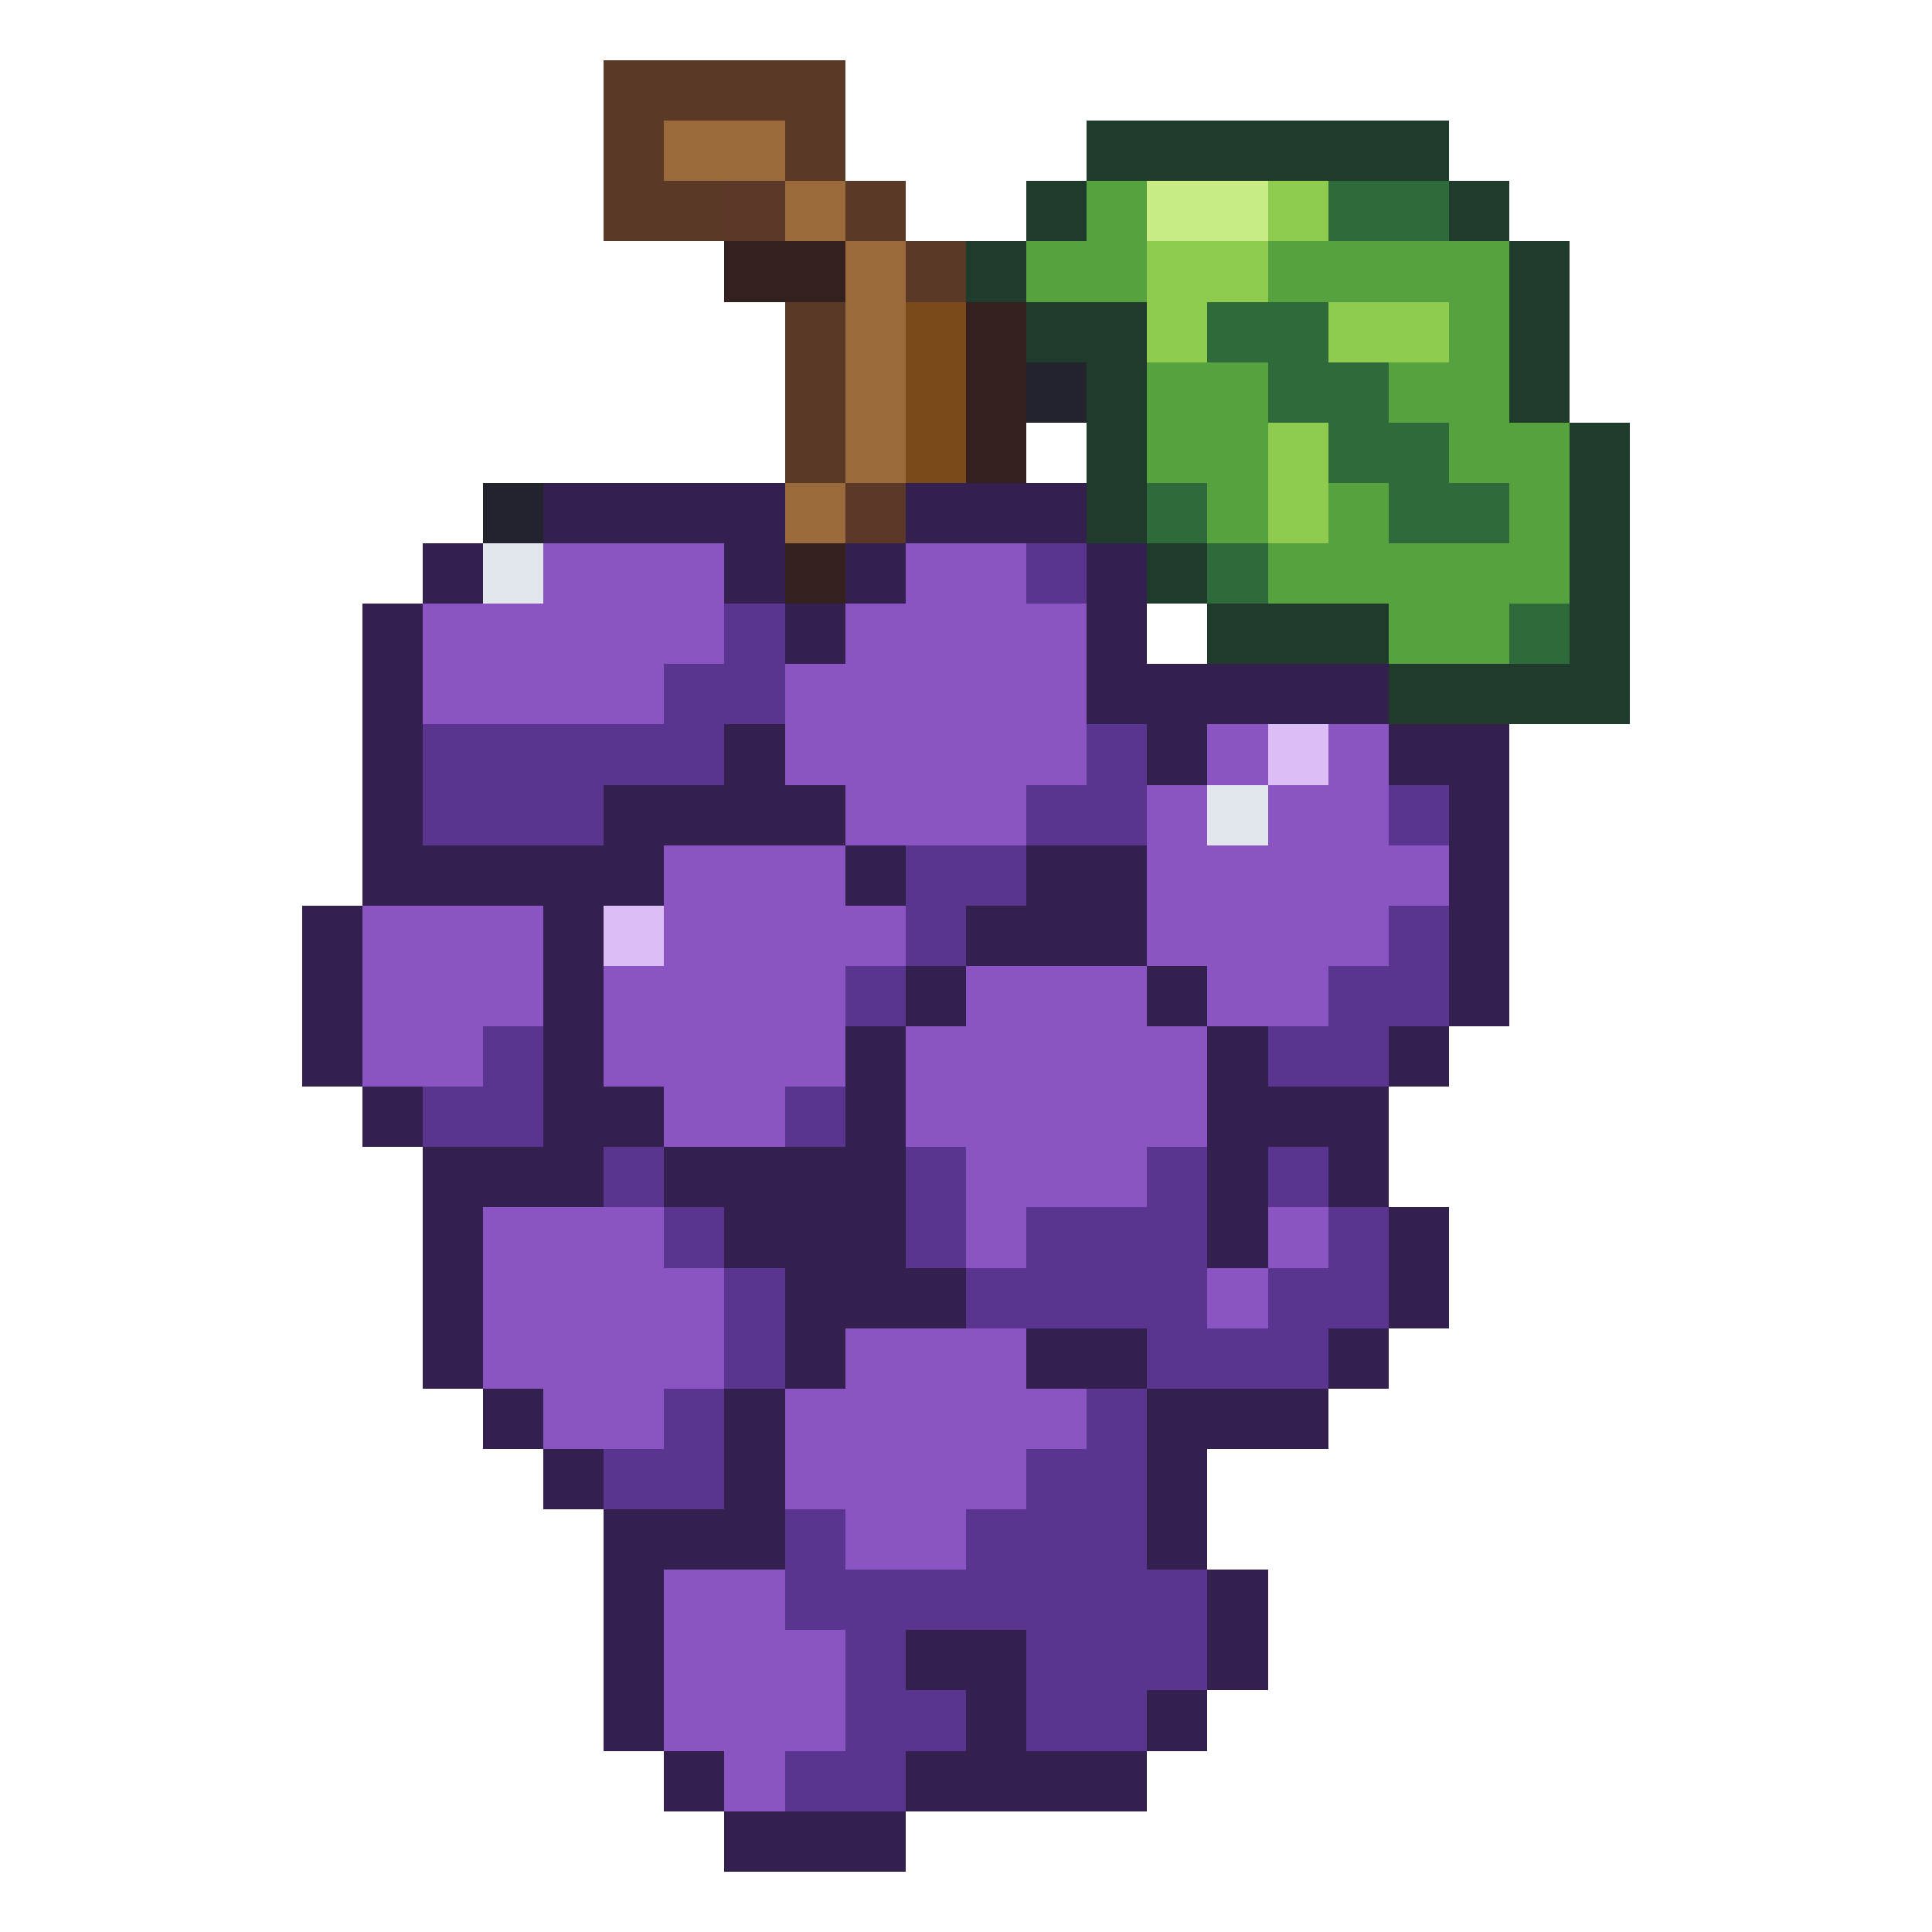
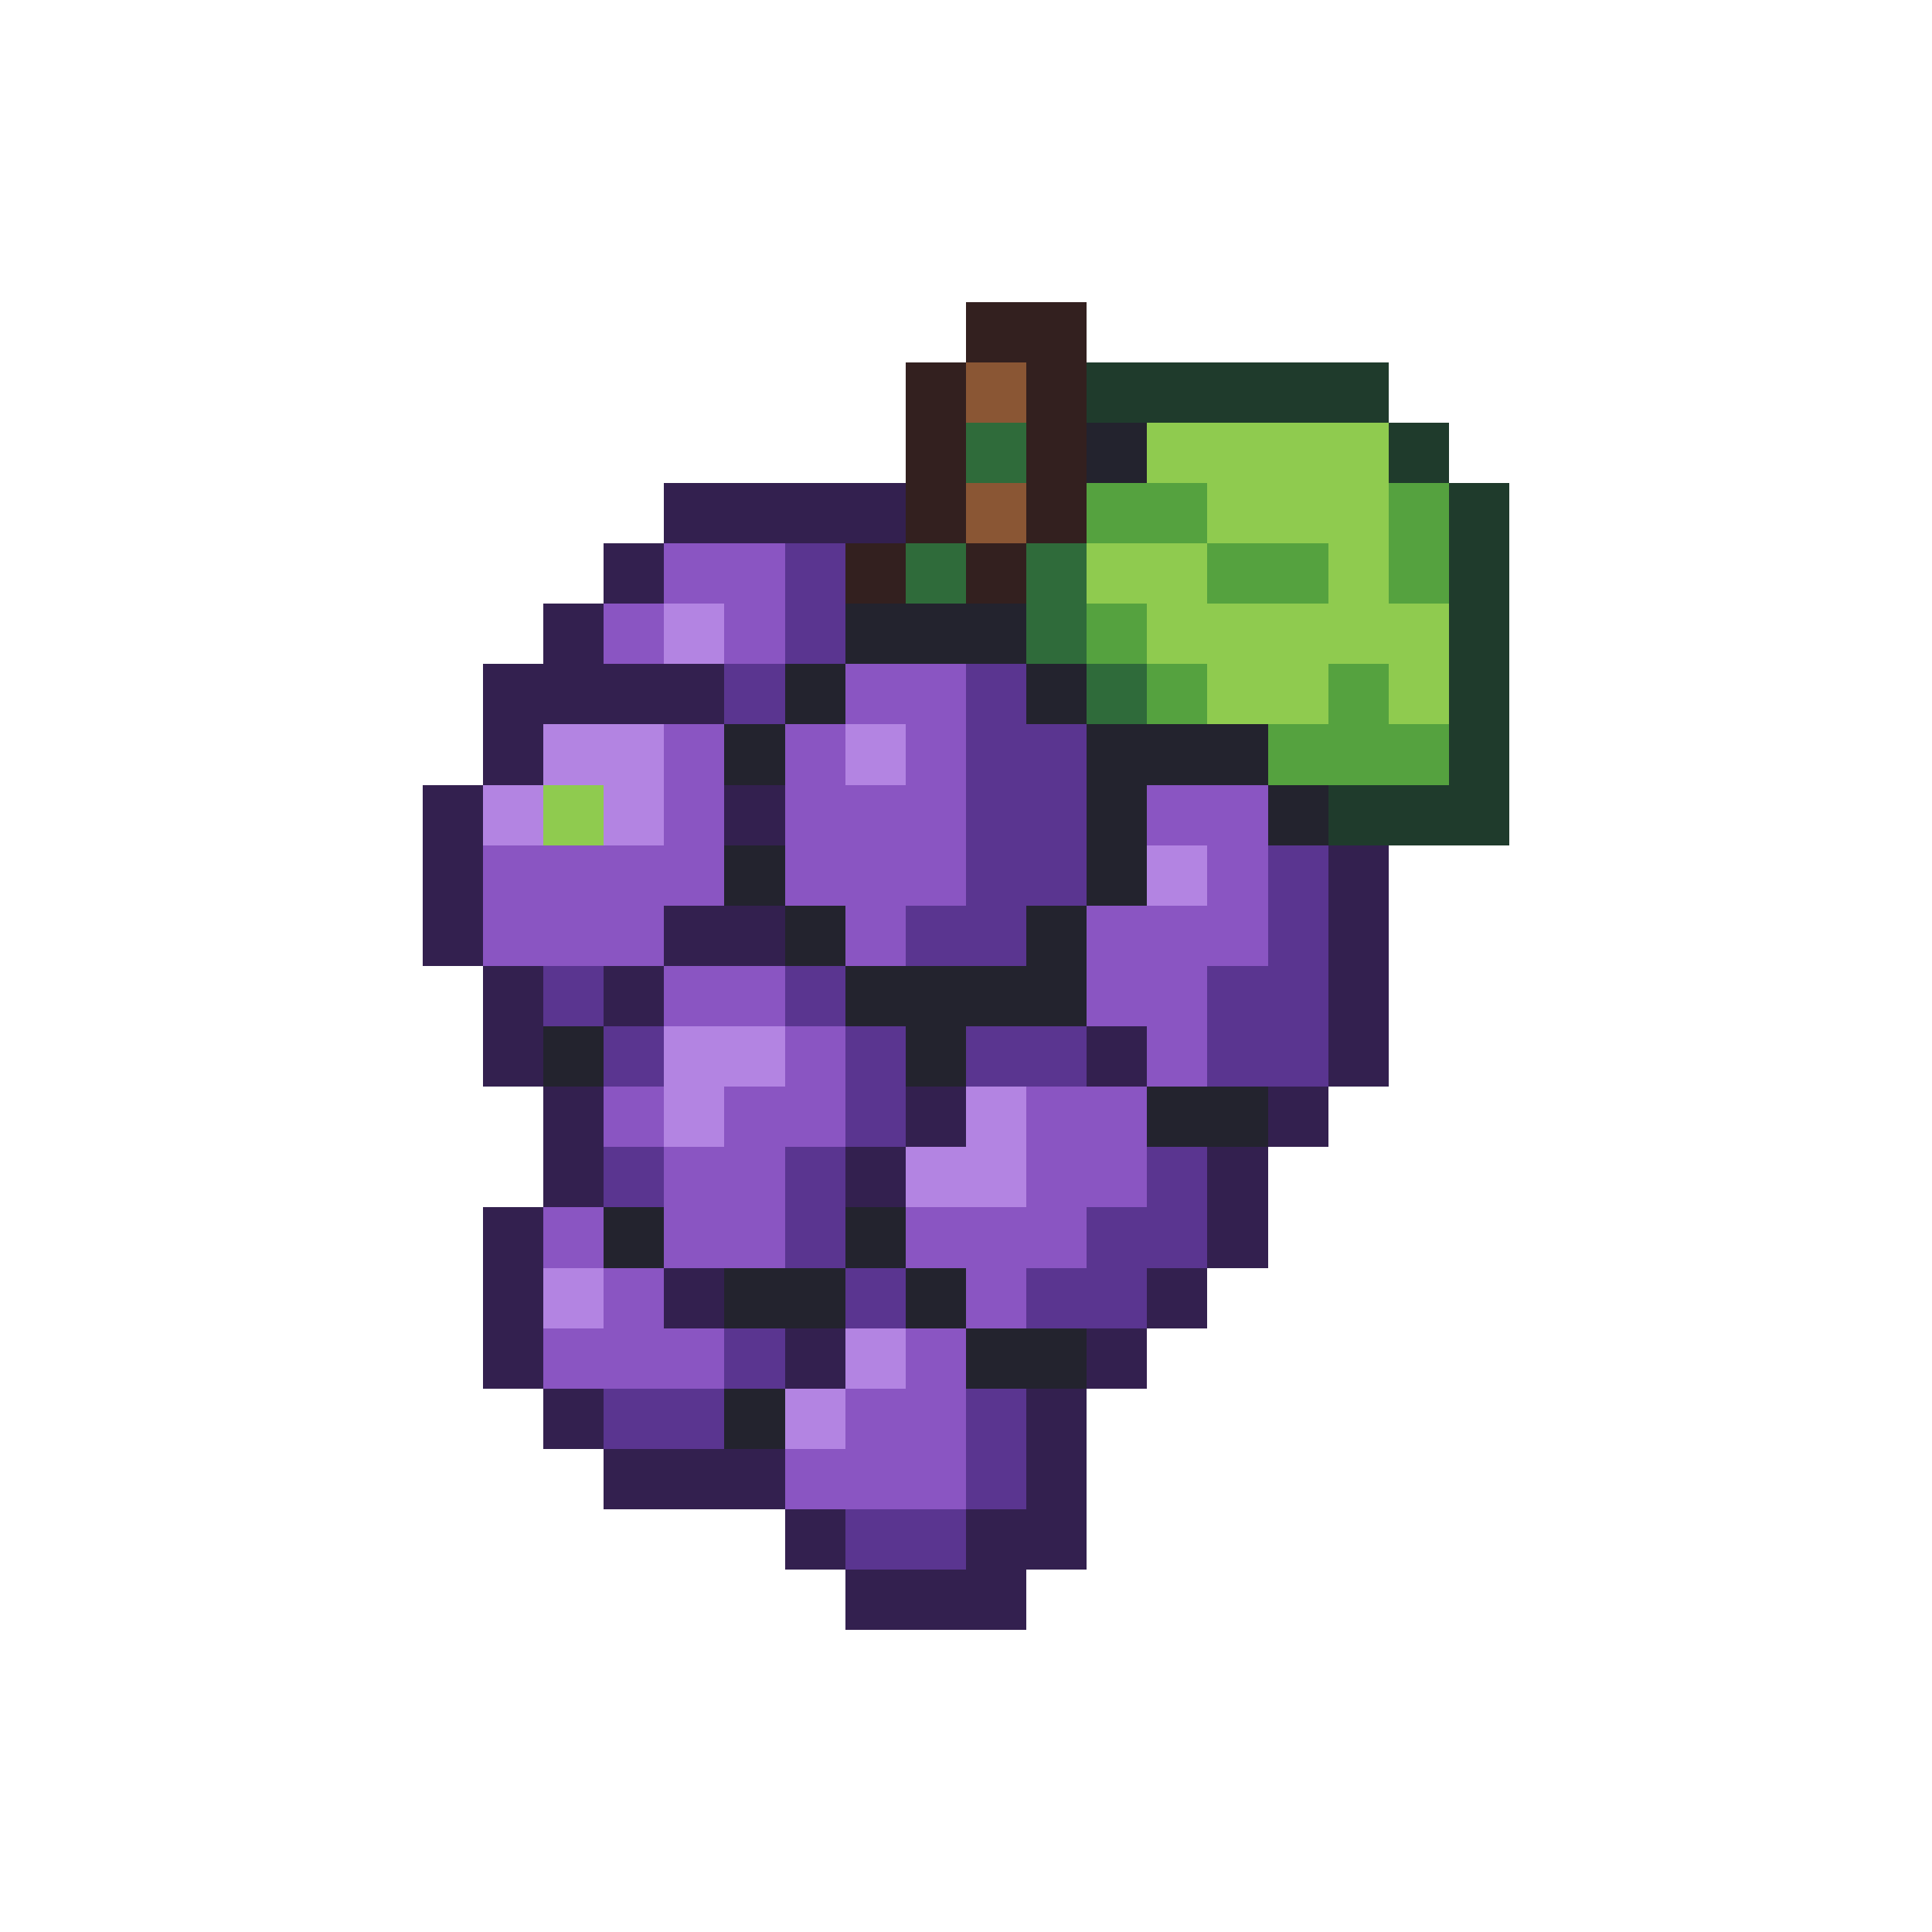
<svg xmlns="http://www.w3.org/2000/svg" width="32" height="32" viewBox="0 0 32 32" shape-rendering="crispEdges">
-   <rect x="10" y="1" width="4" height="1" fill="#5a3a26" />
-   <rect x="10" y="2" width="1" height="1" fill="#5a3a26" />
-   <rect x="11" y="2" width="2" height="1" fill="#9a6a3c" />
-   <rect x="13" y="2" width="1" height="1" fill="#5a3a26" />
-   <rect x="18" y="2" width="6" height="1" fill="#1f3b2c" />
-   <rect x="10" y="3" width="2" height="1" fill="#5a3a26" />
-   <rect x="12" y="3" width="1" height="1" fill="#5c3829" />
-   <rect x="13" y="3" width="1" height="1" fill="#9a6a3c" />
-   <rect x="14" y="3" width="1" height="1" fill="#5a3a26" />
-   <rect x="17" y="3" width="1" height="1" fill="#1f3b2c" />
-   <rect x="18" y="3" width="1" height="1" fill="#55a23f" />
-   <rect x="19" y="3" width="2" height="1" fill="#c9ec85" />
-   <rect x="21" y="3" width="1" height="1" fill="#8fcb4f" />
-   <rect x="22" y="3" width="2" height="1" fill="#2f6b3a" />
-   <rect x="24" y="3" width="1" height="1" fill="#1f3b2c" />
-   <rect x="12" y="4" width="2" height="1" fill="#33201f" />
-   <rect x="14" y="4" width="1" height="1" fill="#9a6a3c" />
-   <rect x="15" y="4" width="1" height="1" fill="#5a3a26" />
-   <rect x="16" y="4" width="1" height="1" fill="#1f3b2c" />
-   <rect x="17" y="4" width="2" height="1" fill="#55a23f" />
-   <rect x="19" y="4" width="2" height="1" fill="#8fcb4f" />
-   <rect x="21" y="4" width="4" height="1" fill="#55a23f" />
-   <rect x="25" y="4" width="1" height="1" fill="#1f3b2c" />
-   <rect x="13" y="5" width="1" height="1" fill="#5a3a26" />
-   <rect x="14" y="5" width="1" height="1" fill="#9a6a3c" />
-   <rect x="15" y="5" width="1" height="1" fill="#7a4a1a" />
-   <rect x="16" y="5" width="1" height="1" fill="#33201f" />
-   <rect x="17" y="5" width="2" height="1" fill="#1f3b2c" />
-   <rect x="19" y="5" width="1" height="1" fill="#8fcb4f" />
-   <rect x="20" y="5" width="2" height="1" fill="#2f6b3a" />
-   <rect x="22" y="5" width="2" height="1" fill="#8fcb4f" />
-   <rect x="24" y="5" width="1" height="1" fill="#55a23f" />
-   <rect x="25" y="5" width="1" height="1" fill="#1f3b2c" />
-   <rect x="13" y="6" width="1" height="1" fill="#5a3a26" />
-   <rect x="14" y="6" width="1" height="1" fill="#9a6a3c" />
-   <rect x="15" y="6" width="1" height="1" fill="#7a4a1a" />
-   <rect x="16" y="6" width="1" height="1" fill="#33201f" />
-   <rect x="17" y="6" width="1" height="1" fill="#23232e" />
-   <rect x="18" y="6" width="1" height="1" fill="#1f3b2c" />
-   <rect x="19" y="6" width="2" height="1" fill="#55a23f" />
-   <rect x="21" y="6" width="2" height="1" fill="#2f6b3a" />
-   <rect x="23" y="6" width="2" height="1" fill="#55a23f" />
-   <rect x="25" y="6" width="1" height="1" fill="#1f3b2c" />
-   <rect x="13" y="7" width="1" height="1" fill="#5a3a26" />
-   <rect x="14" y="7" width="1" height="1" fill="#9a6a3c" />
-   <rect x="15" y="7" width="1" height="1" fill="#7a4a1a" />
-   <rect x="16" y="7" width="1" height="1" fill="#33201f" />
-   <rect x="18" y="7" width="1" height="1" fill="#1f3b2c" />
-   <rect x="19" y="7" width="2" height="1" fill="#55a23f" />
-   <rect x="21" y="7" width="1" height="1" fill="#8fcb4f" />
-   <rect x="22" y="7" width="2" height="1" fill="#2f6b3a" />
-   <rect x="24" y="7" width="2" height="1" fill="#55a23f" />
-   <rect x="26" y="7" width="1" height="1" fill="#1f3b2c" />
-   <rect x="8" y="8" width="1" height="1" fill="#23232e" />
-   <rect x="9" y="8" width="4" height="1" fill="#33204f" />
-   <rect x="13" y="8" width="1" height="1" fill="#9a6a3c" />
-   <rect x="14" y="8" width="1" height="1" fill="#5c3829" />
-   <rect x="15" y="8" width="3" height="1" fill="#33204f" />
-   <rect x="18" y="8" width="1" height="1" fill="#1f3b2c" />
-   <rect x="19" y="8" width="1" height="1" fill="#2f6b3a" />
-   <rect x="20" y="8" width="1" height="1" fill="#55a23f" />
-   <rect x="21" y="8" width="1" height="1" fill="#8fcb4f" />
-   <rect x="22" y="8" width="1" height="1" fill="#55a23f" />
-   <rect x="23" y="8" width="2" height="1" fill="#2f6b3a" />
-   <rect x="25" y="8" width="1" height="1" fill="#55a23f" />
-   <rect x="26" y="8" width="1" height="1" fill="#1f3b2c" />
-   <rect x="7" y="9" width="1" height="1" fill="#33204f" />
-   <rect x="8" y="9" width="1" height="1" fill="#e2e7ee" />
-   <rect x="9" y="9" width="3" height="1" fill="#8a55c2" />
-   <rect x="12" y="9" width="1" height="1" fill="#33204f" />
-   <rect x="13" y="9" width="1" height="1" fill="#33201f" />
-   <rect x="14" y="9" width="1" height="1" fill="#33204f" />
-   <rect x="15" y="9" width="2" height="1" fill="#8a55c2" />
-   <rect x="17" y="9" width="1" height="1" fill="#5a3590" />
-   <rect x="18" y="9" width="1" height="1" fill="#33204f" />
-   <rect x="19" y="9" width="1" height="1" fill="#1f3b2c" />
-   <rect x="20" y="9" width="1" height="1" fill="#2f6b3a" />
-   <rect x="21" y="9" width="5" height="1" fill="#55a23f" />
-   <rect x="26" y="9" width="1" height="1" fill="#1f3b2c" />
-   <rect x="6" y="10" width="1" height="1" fill="#33204f" />
-   <rect x="7" y="10" width="5" height="1" fill="#8a55c2" />
-   <rect x="12" y="10" width="1" height="1" fill="#5a3590" />
-   <rect x="13" y="10" width="1" height="1" fill="#33204f" />
-   <rect x="14" y="10" width="4" height="1" fill="#8a55c2" />
-   <rect x="18" y="10" width="1" height="1" fill="#33204f" />
-   <rect x="20" y="10" width="3" height="1" fill="#1f3b2c" />
-   <rect x="23" y="10" width="2" height="1" fill="#55a23f" />
-   <rect x="25" y="10" width="1" height="1" fill="#2f6b3a" />
-   <rect x="26" y="10" width="1" height="1" fill="#1f3b2c" />
-   <rect x="6" y="11" width="1" height="1" fill="#33204f" />
-   <rect x="7" y="11" width="4" height="1" fill="#8a55c2" />
-   <rect x="11" y="11" width="2" height="1" fill="#5a3590" />
-   <rect x="13" y="11" width="5" height="1" fill="#8a55c2" />
-   <rect x="18" y="11" width="5" height="1" fill="#33204f" />
-   <rect x="23" y="11" width="4" height="1" fill="#1f3b2c" />
-   <rect x="6" y="12" width="1" height="1" fill="#33204f" />
-   <rect x="7" y="12" width="5" height="1" fill="#5a3590" />
-   <rect x="12" y="12" width="1" height="1" fill="#33204f" />
-   <rect x="13" y="12" width="5" height="1" fill="#8a55c2" />
-   <rect x="18" y="12" width="1" height="1" fill="#5a3590" />
-   <rect x="19" y="12" width="1" height="1" fill="#33204f" />
-   <rect x="20" y="12" width="1" height="1" fill="#8a55c2" />
-   <rect x="21" y="12" width="1" height="1" fill="#dcbdf5" />
-   <rect x="22" y="12" width="1" height="1" fill="#8a55c2" />
-   <rect x="23" y="12" width="2" height="1" fill="#33204f" />
-   <rect x="6" y="13" width="1" height="1" fill="#33204f" />
-   <rect x="7" y="13" width="3" height="1" fill="#5a3590" />
-   <rect x="10" y="13" width="4" height="1" fill="#33204f" />
-   <rect x="14" y="13" width="3" height="1" fill="#8a55c2" />
-   <rect x="17" y="13" width="2" height="1" fill="#5a3590" />
-   <rect x="19" y="13" width="1" height="1" fill="#8a55c2" />
-   <rect x="20" y="13" width="1" height="1" fill="#e2e7ee" />
-   <rect x="21" y="13" width="2" height="1" fill="#8a55c2" />
-   <rect x="23" y="13" width="1" height="1" fill="#5a3590" />
-   <rect x="24" y="13" width="1" height="1" fill="#33204f" />
-   <rect x="6" y="14" width="5" height="1" fill="#33204f" />
-   <rect x="11" y="14" width="3" height="1" fill="#8a55c2" />
-   <rect x="14" y="14" width="1" height="1" fill="#33204f" />
-   <rect x="15" y="14" width="2" height="1" fill="#5a3590" />
-   <rect x="17" y="14" width="2" height="1" fill="#33204f" />
-   <rect x="19" y="14" width="5" height="1" fill="#8a55c2" />
-   <rect x="24" y="14" width="1" height="1" fill="#33204f" />
-   <rect x="5" y="15" width="1" height="1" fill="#33204f" />
-   <rect x="6" y="15" width="3" height="1" fill="#8a55c2" />
-   <rect x="9" y="15" width="1" height="1" fill="#33204f" />
-   <rect x="10" y="15" width="1" height="1" fill="#dcbdf5" />
-   <rect x="11" y="15" width="4" height="1" fill="#8a55c2" />
-   <rect x="15" y="15" width="1" height="1" fill="#5a3590" />
-   <rect x="16" y="15" width="3" height="1" fill="#33204f" />
-   <rect x="19" y="15" width="4" height="1" fill="#8a55c2" />
-   <rect x="23" y="15" width="1" height="1" fill="#5a3590" />
-   <rect x="24" y="15" width="1" height="1" fill="#33204f" />
-   <rect x="5" y="16" width="1" height="1" fill="#33204f" />
-   <rect x="6" y="16" width="3" height="1" fill="#8a55c2" />
-   <rect x="9" y="16" width="1" height="1" fill="#33204f" />
-   <rect x="10" y="16" width="4" height="1" fill="#8a55c2" />
-   <rect x="14" y="16" width="1" height="1" fill="#5a3590" />
-   <rect x="15" y="16" width="1" height="1" fill="#33204f" />
-   <rect x="16" y="16" width="3" height="1" fill="#8a55c2" />
-   <rect x="19" y="16" width="1" height="1" fill="#33204f" />
-   <rect x="20" y="16" width="2" height="1" fill="#8a55c2" />
-   <rect x="22" y="16" width="2" height="1" fill="#5a3590" />
-   <rect x="24" y="16" width="1" height="1" fill="#33204f" />
-   <rect x="5" y="17" width="1" height="1" fill="#33204f" />
-   <rect x="6" y="17" width="2" height="1" fill="#8a55c2" />
-   <rect x="8" y="17" width="1" height="1" fill="#5a3590" />
-   <rect x="9" y="17" width="1" height="1" fill="#33204f" />
-   <rect x="10" y="17" width="4" height="1" fill="#8a55c2" />
-   <rect x="14" y="17" width="1" height="1" fill="#33204f" />
-   <rect x="15" y="17" width="5" height="1" fill="#8a55c2" />
-   <rect x="20" y="17" width="1" height="1" fill="#33204f" />
-   <rect x="21" y="17" width="2" height="1" fill="#5a3590" />
-   <rect x="23" y="17" width="1" height="1" fill="#33204f" />
-   <rect x="6" y="18" width="1" height="1" fill="#33204f" />
-   <rect x="7" y="18" width="2" height="1" fill="#5a3590" />
-   <rect x="9" y="18" width="2" height="1" fill="#33204f" />
-   <rect x="11" y="18" width="2" height="1" fill="#8a55c2" />
-   <rect x="13" y="18" width="1" height="1" fill="#5a3590" />
-   <rect x="14" y="18" width="1" height="1" fill="#33204f" />
-   <rect x="15" y="18" width="5" height="1" fill="#8a55c2" />
-   <rect x="20" y="18" width="3" height="1" fill="#33204f" />
-   <rect x="7" y="19" width="3" height="1" fill="#33204f" />
+   <rect x="16" y="5" width="2" height="1" fill="#33201f" />
+   <rect x="15" y="6" width="1" height="1" fill="#33201f" />
+   <rect x="16" y="6" width="1" height="1" fill="#8a5634" />
+   <rect x="17" y="6" width="1" height="1" fill="#33201f" />
+   <rect x="18" y="6" width="5" height="1" fill="#1f3b2c" />
+   <rect x="15" y="7" width="1" height="1" fill="#33201f" />
+   <rect x="16" y="7" width="1" height="1" fill="#2f6b3a" />
+   <rect x="17" y="7" width="1" height="1" fill="#33201f" />
+   <rect x="18" y="7" width="1" height="1" fill="#23232e" />
+   <rect x="19" y="7" width="4" height="1" fill="#8fcb4f" />
+   <rect x="23" y="7" width="1" height="1" fill="#1f3b2c" />
+   <rect x="11" y="8" width="4" height="1" fill="#33204f" />
+   <rect x="15" y="8" width="1" height="1" fill="#33201f" />
+   <rect x="16" y="8" width="1" height="1" fill="#8a5634" />
+   <rect x="17" y="8" width="1" height="1" fill="#33201f" />
+   <rect x="18" y="8" width="2" height="1" fill="#55a23f" />
+   <rect x="20" y="8" width="3" height="1" fill="#8fcb4f" />
+   <rect x="23" y="8" width="1" height="1" fill="#55a23f" />
+   <rect x="24" y="8" width="1" height="1" fill="#1f3b2c" />
+   <rect x="10" y="9" width="1" height="1" fill="#33204f" />
+   <rect x="11" y="9" width="2" height="1" fill="#8a55c2" />
+   <rect x="13" y="9" width="1" height="1" fill="#5a3590" />
+   <rect x="14" y="9" width="1" height="1" fill="#33201f" />
+   <rect x="15" y="9" width="1" height="1" fill="#2f6b3a" />
+   <rect x="16" y="9" width="1" height="1" fill="#33201f" />
+   <rect x="17" y="9" width="1" height="1" fill="#2f6b3a" />
+   <rect x="18" y="9" width="2" height="1" fill="#8fcb4f" />
+   <rect x="20" y="9" width="2" height="1" fill="#55a23f" />
+   <rect x="22" y="9" width="1" height="1" fill="#8fcb4f" />
+   <rect x="23" y="9" width="1" height="1" fill="#55a23f" />
+   <rect x="24" y="9" width="1" height="1" fill="#1f3b2c" />
+   <rect x="9" y="10" width="1" height="1" fill="#33204f" />
+   <rect x="10" y="10" width="1" height="1" fill="#8a55c2" />
+   <rect x="11" y="10" width="1" height="1" fill="#b384e2" />
+   <rect x="12" y="10" width="1" height="1" fill="#8a55c2" />
+   <rect x="13" y="10" width="1" height="1" fill="#5a3590" />
+   <rect x="14" y="10" width="3" height="1" fill="#23232e" />
+   <rect x="17" y="10" width="1" height="1" fill="#2f6b3a" />
+   <rect x="18" y="10" width="1" height="1" fill="#55a23f" />
+   <rect x="19" y="10" width="5" height="1" fill="#8fcb4f" />
+   <rect x="24" y="10" width="1" height="1" fill="#1f3b2c" />
+   <rect x="8" y="11" width="4" height="1" fill="#33204f" />
+   <rect x="12" y="11" width="1" height="1" fill="#5a3590" />
+   <rect x="13" y="11" width="1" height="1" fill="#23232e" />
+   <rect x="14" y="11" width="2" height="1" fill="#8a55c2" />
+   <rect x="16" y="11" width="1" height="1" fill="#5a3590" />
+   <rect x="17" y="11" width="1" height="1" fill="#23232e" />
+   <rect x="18" y="11" width="1" height="1" fill="#2f6b3a" />
+   <rect x="19" y="11" width="1" height="1" fill="#55a23f" />
+   <rect x="20" y="11" width="2" height="1" fill="#8fcb4f" />
+   <rect x="22" y="11" width="1" height="1" fill="#55a23f" />
+   <rect x="23" y="11" width="1" height="1" fill="#8fcb4f" />
+   <rect x="24" y="11" width="1" height="1" fill="#1f3b2c" />
+   <rect x="8" y="12" width="1" height="1" fill="#33204f" />
+   <rect x="9" y="12" width="2" height="1" fill="#b384e2" />
+   <rect x="11" y="12" width="1" height="1" fill="#8a55c2" />
+   <rect x="12" y="12" width="1" height="1" fill="#23232e" />
+   <rect x="13" y="12" width="1" height="1" fill="#8a55c2" />
+   <rect x="14" y="12" width="1" height="1" fill="#b384e2" />
+   <rect x="15" y="12" width="1" height="1" fill="#8a55c2" />
+   <rect x="16" y="12" width="2" height="1" fill="#5a3590" />
+   <rect x="18" y="12" width="3" height="1" fill="#23232e" />
+   <rect x="21" y="12" width="3" height="1" fill="#55a23f" />
+   <rect x="24" y="12" width="1" height="1" fill="#1f3b2c" />
+   <rect x="7" y="13" width="1" height="1" fill="#33204f" />
+   <rect x="8" y="13" width="1" height="1" fill="#b384e2" />
+   <rect x="9" y="13" width="1" height="1" fill="#8fcb4f" />
+   <rect x="10" y="13" width="1" height="1" fill="#b384e2" />
+   <rect x="11" y="13" width="1" height="1" fill="#8a55c2" />
+   <rect x="12" y="13" width="1" height="1" fill="#33204f" />
+   <rect x="13" y="13" width="3" height="1" fill="#8a55c2" />
+   <rect x="16" y="13" width="2" height="1" fill="#5a3590" />
+   <rect x="18" y="13" width="1" height="1" fill="#23232e" />
+   <rect x="19" y="13" width="2" height="1" fill="#8a55c2" />
+   <rect x="21" y="13" width="1" height="1" fill="#23232e" />
+   <rect x="22" y="13" width="3" height="1" fill="#1f3b2c" />
+   <rect x="7" y="14" width="1" height="1" fill="#33204f" />
+   <rect x="8" y="14" width="4" height="1" fill="#8a55c2" />
+   <rect x="12" y="14" width="1" height="1" fill="#23232e" />
+   <rect x="13" y="14" width="3" height="1" fill="#8a55c2" />
+   <rect x="16" y="14" width="2" height="1" fill="#5a3590" />
+   <rect x="18" y="14" width="1" height="1" fill="#23232e" />
+   <rect x="19" y="14" width="1" height="1" fill="#b384e2" />
+   <rect x="20" y="14" width="1" height="1" fill="#8a55c2" />
+   <rect x="21" y="14" width="1" height="1" fill="#5a3590" />
+   <rect x="22" y="14" width="1" height="1" fill="#33204f" />
+   <rect x="7" y="15" width="1" height="1" fill="#33204f" />
+   <rect x="8" y="15" width="3" height="1" fill="#8a55c2" />
+   <rect x="11" y="15" width="2" height="1" fill="#33204f" />
+   <rect x="13" y="15" width="1" height="1" fill="#23232e" />
+   <rect x="14" y="15" width="1" height="1" fill="#8a55c2" />
+   <rect x="15" y="15" width="2" height="1" fill="#5a3590" />
+   <rect x="17" y="15" width="1" height="1" fill="#23232e" />
+   <rect x="18" y="15" width="3" height="1" fill="#8a55c2" />
+   <rect x="21" y="15" width="1" height="1" fill="#5a3590" />
+   <rect x="22" y="15" width="1" height="1" fill="#33204f" />
+   <rect x="8" y="16" width="1" height="1" fill="#33204f" />
+   <rect x="9" y="16" width="1" height="1" fill="#5a3590" />
+   <rect x="10" y="16" width="1" height="1" fill="#33204f" />
+   <rect x="11" y="16" width="2" height="1" fill="#8a55c2" />
+   <rect x="13" y="16" width="1" height="1" fill="#5a3590" />
+   <rect x="14" y="16" width="4" height="1" fill="#23232e" />
+   <rect x="18" y="16" width="2" height="1" fill="#8a55c2" />
+   <rect x="20" y="16" width="2" height="1" fill="#5a3590" />
+   <rect x="22" y="16" width="1" height="1" fill="#33204f" />
+   <rect x="8" y="17" width="1" height="1" fill="#33204f" />
+   <rect x="9" y="17" width="1" height="1" fill="#23232e" />
+   <rect x="10" y="17" width="1" height="1" fill="#5a3590" />
+   <rect x="11" y="17" width="2" height="1" fill="#b384e2" />
+   <rect x="13" y="17" width="1" height="1" fill="#8a55c2" />
+   <rect x="14" y="17" width="1" height="1" fill="#5a3590" />
+   <rect x="15" y="17" width="1" height="1" fill="#23232e" />
+   <rect x="16" y="17" width="2" height="1" fill="#5a3590" />
+   <rect x="18" y="17" width="1" height="1" fill="#33204f" />
+   <rect x="19" y="17" width="1" height="1" fill="#8a55c2" />
+   <rect x="20" y="17" width="2" height="1" fill="#5a3590" />
+   <rect x="22" y="17" width="1" height="1" fill="#33204f" />
+   <rect x="9" y="18" width="1" height="1" fill="#33204f" />
+   <rect x="10" y="18" width="1" height="1" fill="#8a55c2" />
+   <rect x="11" y="18" width="1" height="1" fill="#b384e2" />
+   <rect x="12" y="18" width="2" height="1" fill="#8a55c2" />
+   <rect x="14" y="18" width="1" height="1" fill="#5a3590" />
+   <rect x="15" y="18" width="1" height="1" fill="#33204f" />
+   <rect x="16" y="18" width="1" height="1" fill="#b384e2" />
+   <rect x="17" y="18" width="2" height="1" fill="#8a55c2" />
+   <rect x="19" y="18" width="2" height="1" fill="#23232e" />
+   <rect x="21" y="18" width="1" height="1" fill="#33204f" />
+   <rect x="9" y="19" width="1" height="1" fill="#33204f" />
  <rect x="10" y="19" width="1" height="1" fill="#5a3590" />
-   <rect x="11" y="19" width="4" height="1" fill="#33204f" />
-   <rect x="15" y="19" width="1" height="1" fill="#5a3590" />
-   <rect x="16" y="19" width="3" height="1" fill="#8a55c2" />
+   <rect x="11" y="19" width="2" height="1" fill="#8a55c2" />
+   <rect x="13" y="19" width="1" height="1" fill="#5a3590" />
+   <rect x="14" y="19" width="1" height="1" fill="#33204f" />
+   <rect x="15" y="19" width="2" height="1" fill="#b384e2" />
+   <rect x="17" y="19" width="2" height="1" fill="#8a55c2" />
  <rect x="19" y="19" width="1" height="1" fill="#5a3590" />
  <rect x="20" y="19" width="1" height="1" fill="#33204f" />
-   <rect x="21" y="19" width="1" height="1" fill="#5a3590" />
-   <rect x="22" y="19" width="1" height="1" fill="#33204f" />
-   <rect x="7" y="20" width="1" height="1" fill="#33204f" />
-   <rect x="8" y="20" width="3" height="1" fill="#8a55c2" />
-   <rect x="11" y="20" width="1" height="1" fill="#5a3590" />
-   <rect x="12" y="20" width="3" height="1" fill="#33204f" />
-   <rect x="15" y="20" width="1" height="1" fill="#5a3590" />
-   <rect x="16" y="20" width="1" height="1" fill="#8a55c2" />
-   <rect x="17" y="20" width="3" height="1" fill="#5a3590" />
+   <rect x="8" y="20" width="1" height="1" fill="#33204f" />
+   <rect x="9" y="20" width="1" height="1" fill="#8a55c2" />
+   <rect x="10" y="20" width="1" height="1" fill="#23232e" />
+   <rect x="11" y="20" width="2" height="1" fill="#8a55c2" />
+   <rect x="13" y="20" width="1" height="1" fill="#5a3590" />
+   <rect x="14" y="20" width="1" height="1" fill="#23232e" />
+   <rect x="15" y="20" width="3" height="1" fill="#8a55c2" />
+   <rect x="18" y="20" width="2" height="1" fill="#5a3590" />
  <rect x="20" y="20" width="1" height="1" fill="#33204f" />
-   <rect x="21" y="20" width="1" height="1" fill="#8a55c2" />
-   <rect x="22" y="20" width="1" height="1" fill="#5a3590" />
-   <rect x="23" y="20" width="1" height="1" fill="#33204f" />
-   <rect x="7" y="21" width="1" height="1" fill="#33204f" />
-   <rect x="8" y="21" width="4" height="1" fill="#8a55c2" />
-   <rect x="12" y="21" width="1" height="1" fill="#5a3590" />
-   <rect x="13" y="21" width="3" height="1" fill="#33204f" />
-   <rect x="16" y="21" width="4" height="1" fill="#5a3590" />
-   <rect x="20" y="21" width="1" height="1" fill="#8a55c2" />
-   <rect x="21" y="21" width="2" height="1" fill="#5a3590" />
-   <rect x="23" y="21" width="1" height="1" fill="#33204f" />
-   <rect x="7" y="22" width="1" height="1" fill="#33204f" />
-   <rect x="8" y="22" width="4" height="1" fill="#8a55c2" />
+   <rect x="8" y="21" width="1" height="1" fill="#33204f" />
+   <rect x="9" y="21" width="1" height="1" fill="#b384e2" />
+   <rect x="10" y="21" width="1" height="1" fill="#8a55c2" />
+   <rect x="11" y="21" width="1" height="1" fill="#33204f" />
+   <rect x="12" y="21" width="2" height="1" fill="#23232e" />
+   <rect x="14" y="21" width="1" height="1" fill="#5a3590" />
+   <rect x="15" y="21" width="1" height="1" fill="#23232e" />
+   <rect x="16" y="21" width="1" height="1" fill="#8a55c2" />
+   <rect x="17" y="21" width="2" height="1" fill="#5a3590" />
+   <rect x="19" y="21" width="1" height="1" fill="#33204f" />
+   <rect x="8" y="22" width="1" height="1" fill="#33204f" />
+   <rect x="9" y="22" width="3" height="1" fill="#8a55c2" />
  <rect x="12" y="22" width="1" height="1" fill="#5a3590" />
  <rect x="13" y="22" width="1" height="1" fill="#33204f" />
-   <rect x="14" y="22" width="3" height="1" fill="#8a55c2" />
-   <rect x="17" y="22" width="2" height="1" fill="#33204f" />
-   <rect x="19" y="22" width="3" height="1" fill="#5a3590" />
-   <rect x="22" y="22" width="1" height="1" fill="#33204f" />
-   <rect x="8" y="23" width="1" height="1" fill="#33204f" />
-   <rect x="9" y="23" width="2" height="1" fill="#8a55c2" />
-   <rect x="11" y="23" width="1" height="1" fill="#5a3590" />
-   <rect x="12" y="23" width="1" height="1" fill="#33204f" />
-   <rect x="13" y="23" width="5" height="1" fill="#8a55c2" />
-   <rect x="18" y="23" width="1" height="1" fill="#5a3590" />
-   <rect x="19" y="23" width="3" height="1" fill="#33204f" />
-   <rect x="9" y="24" width="1" height="1" fill="#33204f" />
-   <rect x="10" y="24" width="2" height="1" fill="#5a3590" />
-   <rect x="12" y="24" width="1" height="1" fill="#33204f" />
-   <rect x="13" y="24" width="4" height="1" fill="#8a55c2" />
-   <rect x="17" y="24" width="2" height="1" fill="#5a3590" />
-   <rect x="19" y="24" width="1" height="1" fill="#33204f" />
-   <rect x="10" y="25" width="3" height="1" fill="#33204f" />
-   <rect x="13" y="25" width="1" height="1" fill="#5a3590" />
-   <rect x="14" y="25" width="2" height="1" fill="#8a55c2" />
-   <rect x="16" y="25" width="3" height="1" fill="#5a3590" />
-   <rect x="19" y="25" width="1" height="1" fill="#33204f" />
-   <rect x="10" y="26" width="1" height="1" fill="#33204f" />
-   <rect x="11" y="26" width="2" height="1" fill="#8a55c2" />
-   <rect x="13" y="26" width="7" height="1" fill="#5a3590" />
-   <rect x="20" y="26" width="1" height="1" fill="#33204f" />
-   <rect x="10" y="27" width="1" height="1" fill="#33204f" />
-   <rect x="11" y="27" width="3" height="1" fill="#8a55c2" />
-   <rect x="14" y="27" width="1" height="1" fill="#5a3590" />
-   <rect x="15" y="27" width="2" height="1" fill="#33204f" />
-   <rect x="17" y="27" width="3" height="1" fill="#5a3590" />
-   <rect x="20" y="27" width="1" height="1" fill="#33204f" />
-   <rect x="10" y="28" width="1" height="1" fill="#33204f" />
-   <rect x="11" y="28" width="3" height="1" fill="#8a55c2" />
-   <rect x="14" y="28" width="2" height="1" fill="#5a3590" />
-   <rect x="16" y="28" width="1" height="1" fill="#33204f" />
-   <rect x="17" y="28" width="2" height="1" fill="#5a3590" />
-   <rect x="19" y="28" width="1" height="1" fill="#33204f" />
-   <rect x="11" y="29" width="1" height="1" fill="#33204f" />
-   <rect x="12" y="29" width="1" height="1" fill="#8a55c2" />
-   <rect x="13" y="29" width="2" height="1" fill="#5a3590" />
-   <rect x="15" y="29" width="4" height="1" fill="#33204f" />
-   <rect x="12" y="30" width="3" height="1" fill="#33204f" />
+   <rect x="14" y="22" width="1" height="1" fill="#b384e2" />
+   <rect x="15" y="22" width="1" height="1" fill="#8a55c2" />
+   <rect x="16" y="22" width="2" height="1" fill="#23232e" />
+   <rect x="18" y="22" width="1" height="1" fill="#33204f" />
+   <rect x="9" y="23" width="1" height="1" fill="#33204f" />
+   <rect x="10" y="23" width="2" height="1" fill="#5a3590" />
+   <rect x="12" y="23" width="1" height="1" fill="#23232e" />
+   <rect x="13" y="23" width="1" height="1" fill="#b384e2" />
+   <rect x="14" y="23" width="2" height="1" fill="#8a55c2" />
+   <rect x="16" y="23" width="1" height="1" fill="#5a3590" />
+   <rect x="17" y="23" width="1" height="1" fill="#33204f" />
+   <rect x="10" y="24" width="3" height="1" fill="#33204f" />
+   <rect x="13" y="24" width="3" height="1" fill="#8a55c2" />
+   <rect x="16" y="24" width="1" height="1" fill="#5a3590" />
+   <rect x="17" y="24" width="1" height="1" fill="#33204f" />
+   <rect x="13" y="25" width="1" height="1" fill="#33204f" />
+   <rect x="14" y="25" width="2" height="1" fill="#5a3590" />
+   <rect x="16" y="25" width="2" height="1" fill="#33204f" />
+   <rect x="14" y="26" width="3" height="1" fill="#33204f" />
</svg>
